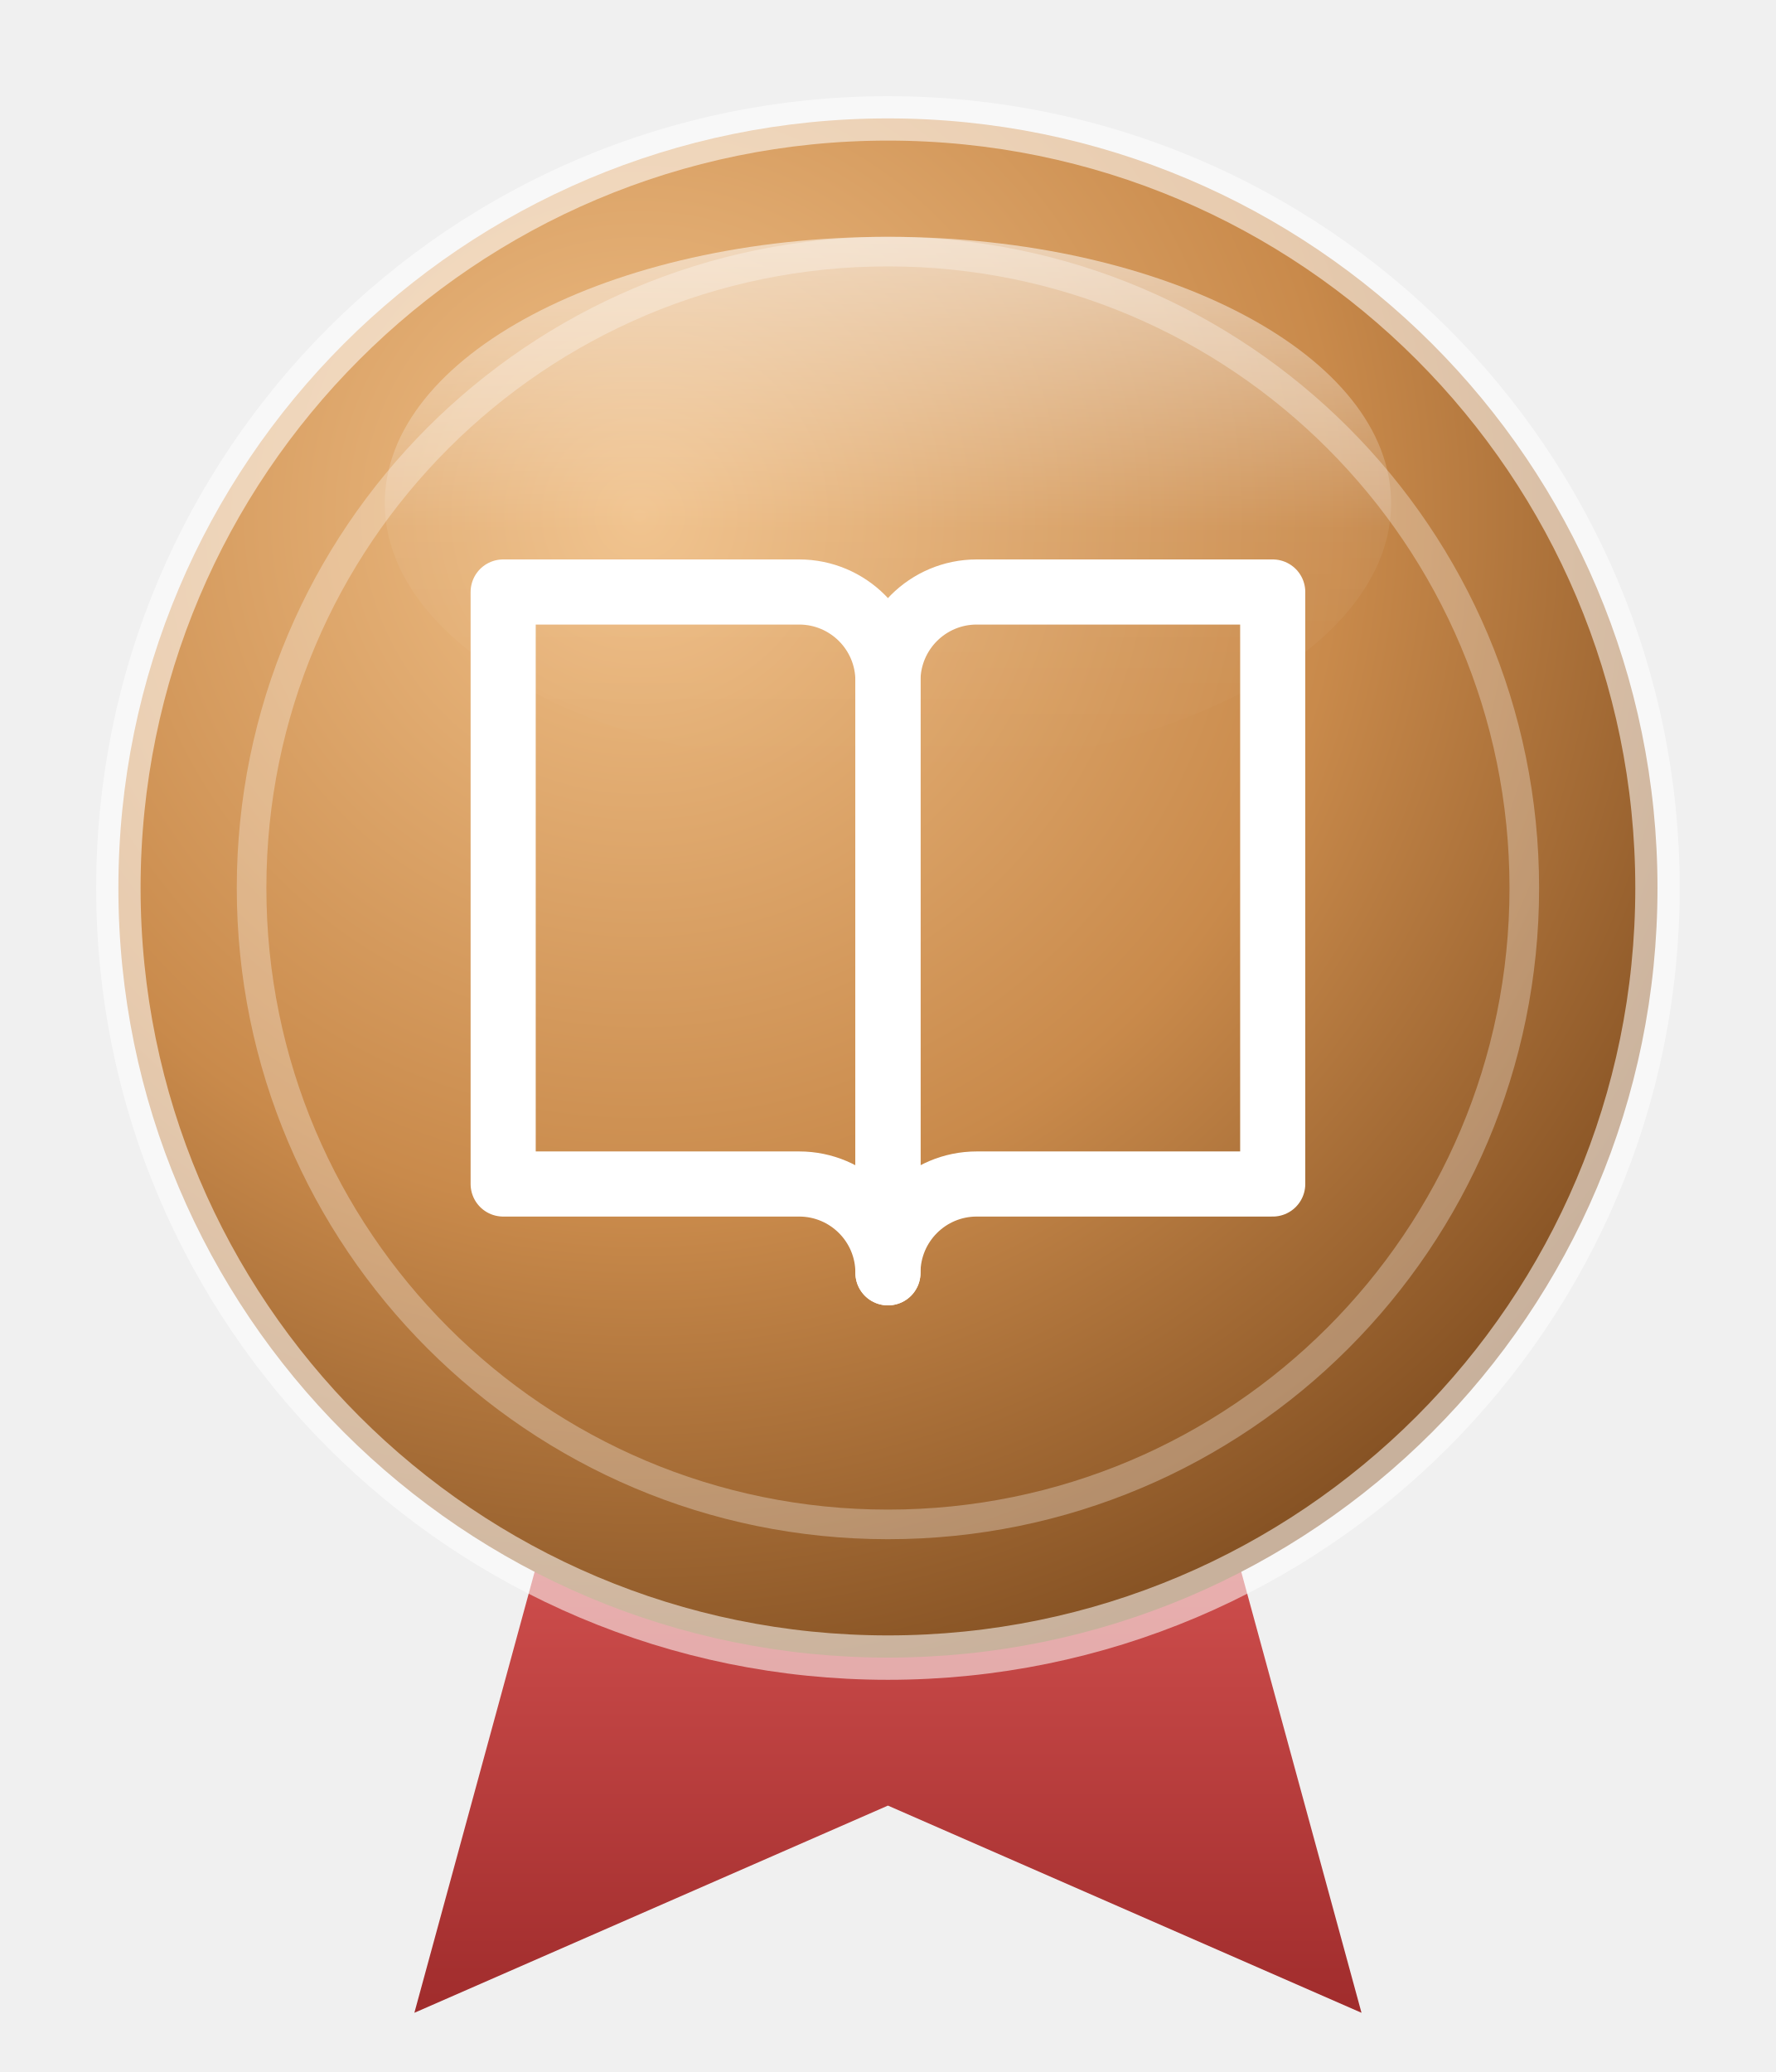
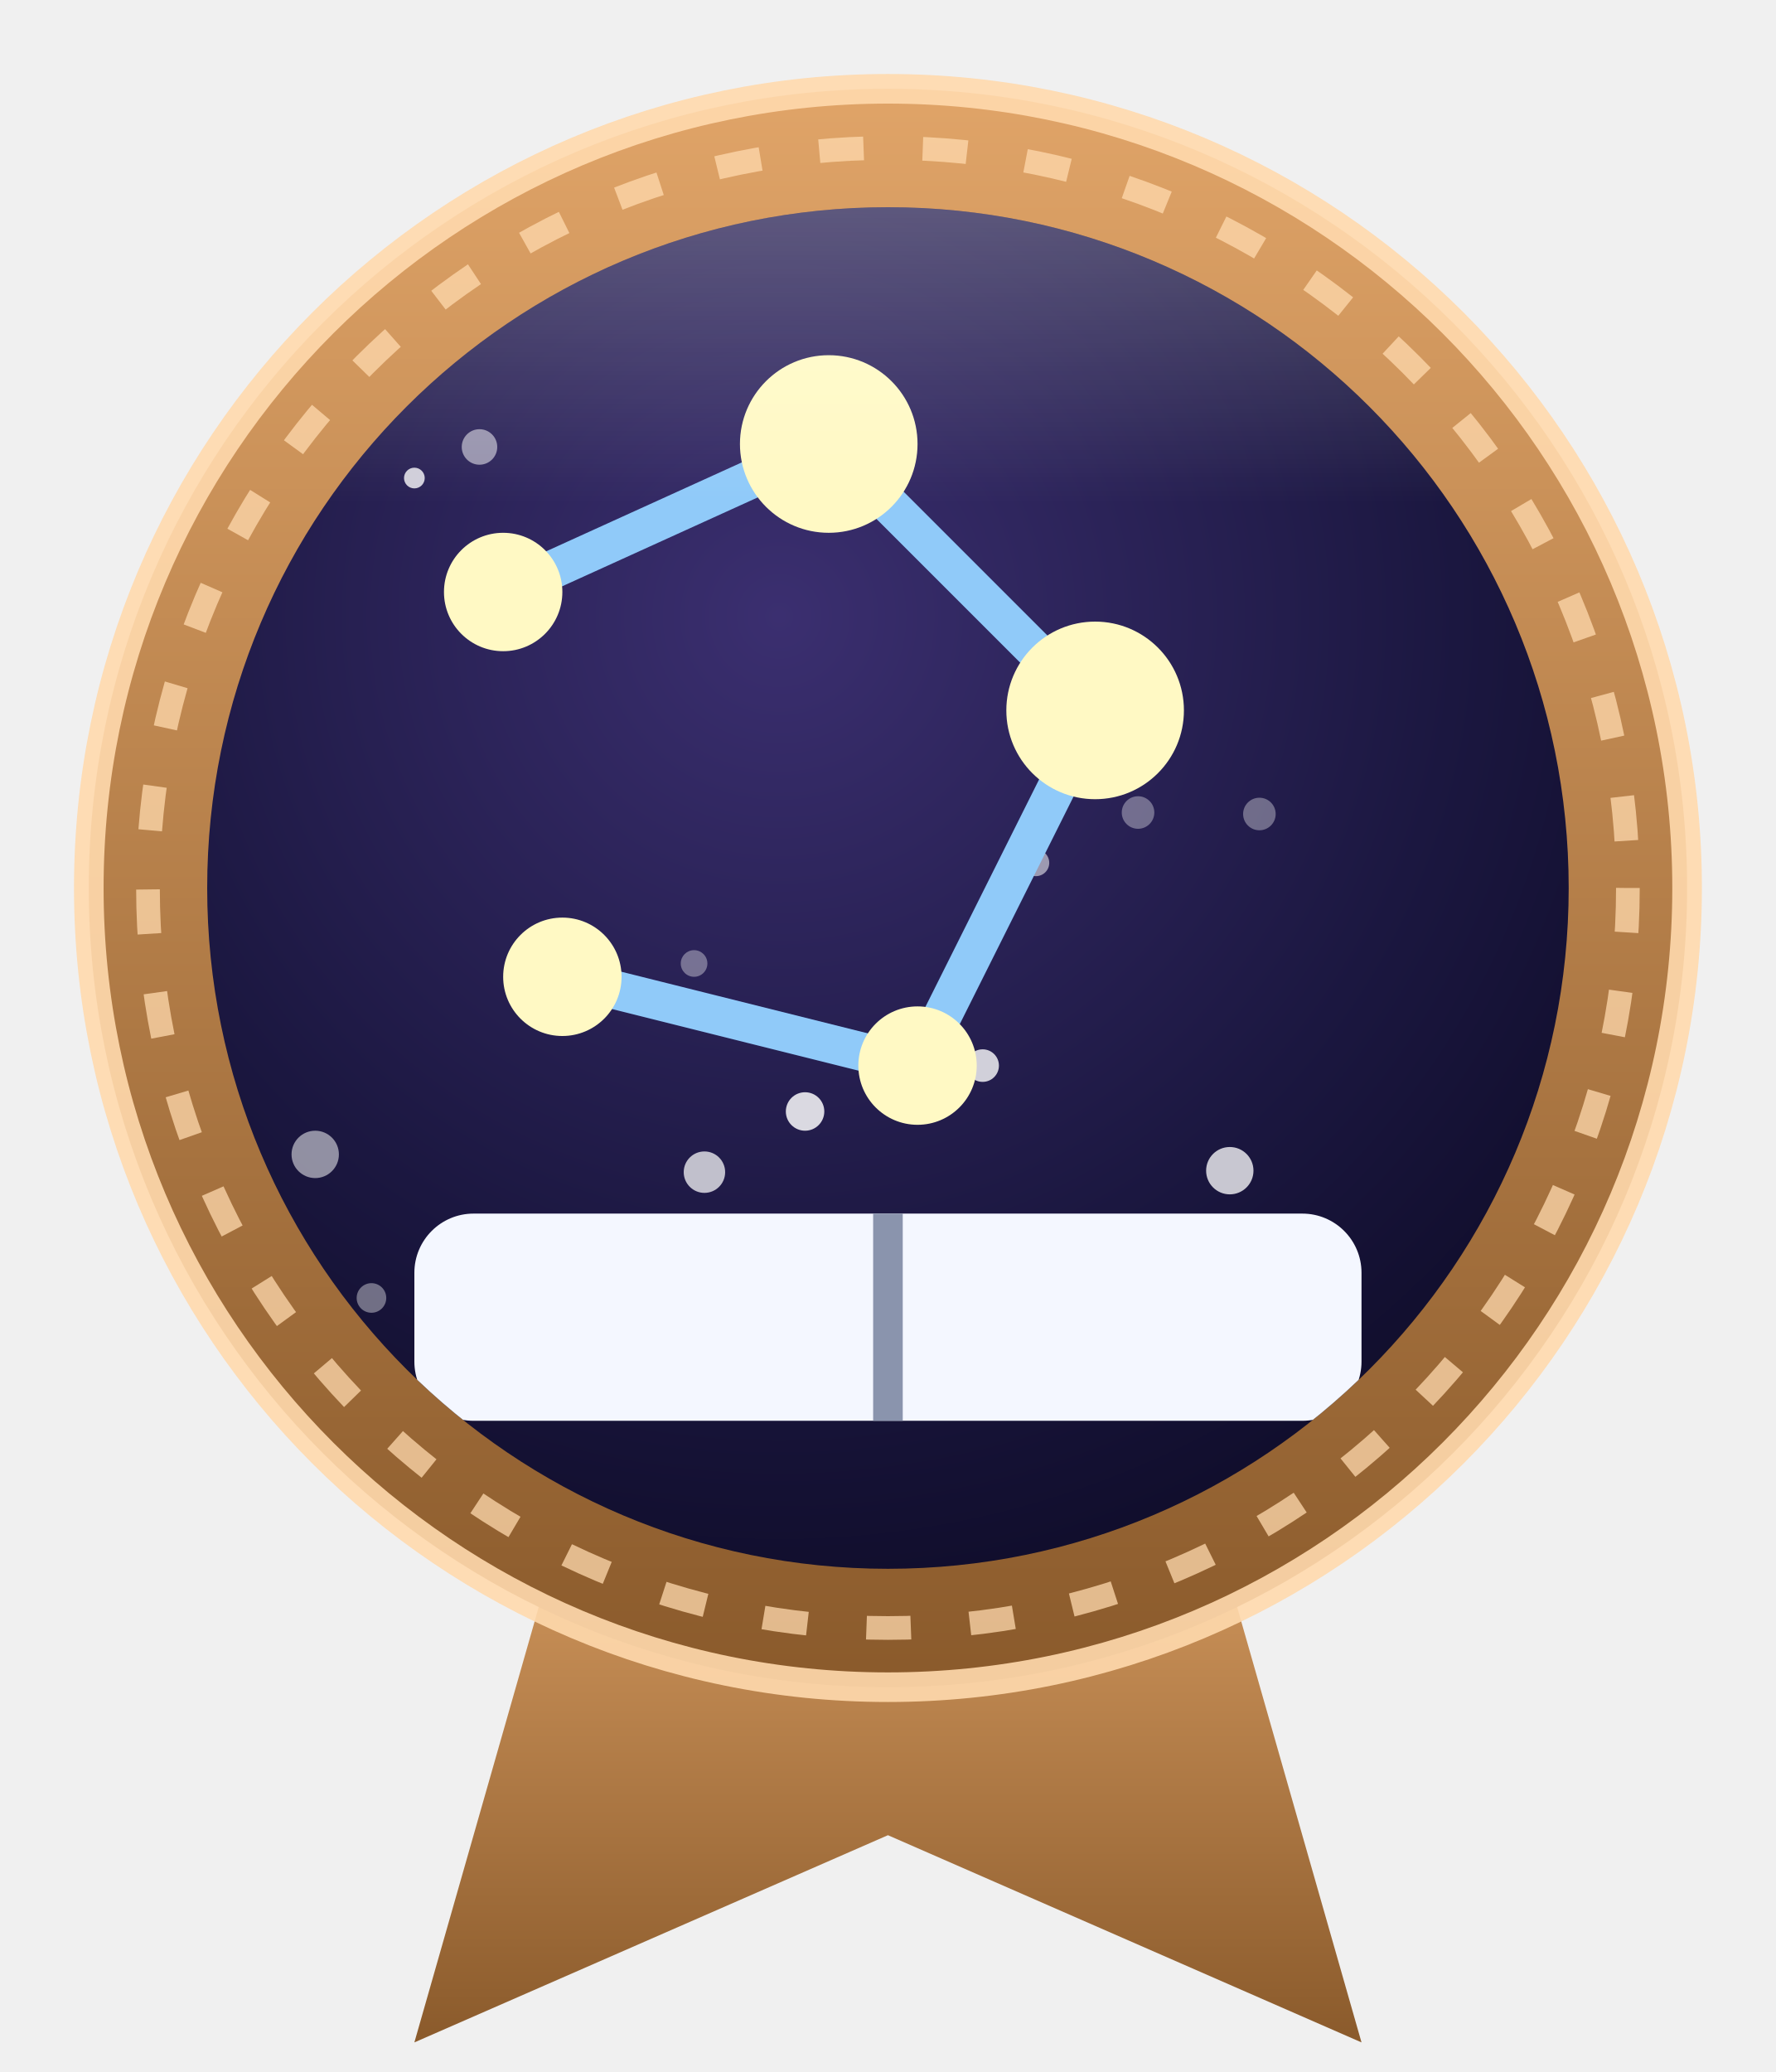
<svg xmlns="http://www.w3.org/2000/svg" viewBox="0 0 120 140" width="120" height="140" role="img">
  <defs>
-     <radialGradient id="b_first_mini_book_disc" cx="34%" cy="26%" r="82%">
-       <stop offset="0%" stop-color="#f0c088" />
-       <stop offset="55%" stop-color="#c98a4b" />
-       <stop offset="100%" stop-color="#7c4a1e" />
+     <radialGradient id="b_first_mini_book_sky" cx="42%" cy="30%" r="86%">
+       <stop offset="0%" stop-color="#3b2f70" />
+       <stop offset="58%" stop-color="#1b1740" />
+       <stop offset="100%" stop-color="#0a0820" />
    </radialGradient>
+     <linearGradient id="b_first_mini_book_ring" x1="0" y1="0" x2="0" y2="1">
+       <stop offset="0%" stop-color="#e0a468" />
+       <stop offset="100%" stop-color="#8a5a2b" />
+     </linearGradient>
    <linearGradient id="b_first_mini_book_sheen" x1="0" y1="0" x2="0" y2="1">
-       <stop offset="0%" stop-color="#fff" stop-opacity="0.55" />
-       <stop offset="55%" stop-color="#fff" stop-opacity="0.06" />
-       <stop offset="100%" stop-color="#fff" stop-opacity="0" />
+       <stop offset="0%" stop-color="#fff" stop-opacity="0.30" />
+       <stop offset="60%" stop-color="#fff" stop-opacity="0" />
    </linearGradient>
-     <linearGradient id="b_first_mini_book_rib" x1="0" y1="0" x2="0" y2="1">
-       <stop offset="0%" stop-color="#e35d5b" />
-       <stop offset="100%" stop-color="#a02c2c" />
-     </linearGradient>
+     <clipPath id="b_first_mini_book_disc">
+       <circle cx="60" cy="60" r="46" />
+     </clipPath>
  </defs>
-   <path d="M40 92 L28 136 L60 122 L92 136 L80 92 Z" fill="url(#b_first_mini_book_rib)" />
-   <circle cx="60" cy="60" r="52" fill="url(#b_first_mini_book_disc)" />
-   <circle cx="60" cy="60" r="52" fill="none" stroke="#fff" stroke-opacity="0.55" stroke-width="3" />
-   <circle cx="60" cy="60" r="43" fill="none" stroke="#fff" stroke-opacity="0.30" stroke-width="2" />
-   <g transform="translate(10,10) scale(1.0)" fill="none" stroke="#fff" stroke-width="4.4" stroke-linecap="round" stroke-linejoin="round">
-     <path d="M24 30 h20 a6 6 0 0 1 6 6 v40 a6 6 0 0 0-6-6 H24 Z" />
-     <path d="M76 30 H56 a6 6 0 0 0-6 6 v40 a6 6 0 0 1 6-6 h20 Z" />
+   <path d="M40 96 L28 138 L60 124 L92 138 L80 96 Z" fill="url(#b_first_mini_book_ring)" />
+   <circle cx="60" cy="60" r="54" fill="url(#b_first_mini_book_ring)" />
+   <circle cx="60" cy="60" r="54" fill="none" stroke="#ffd9ad" stroke-width="2" stroke-opacity="0.9" />
+   <circle cx="60" cy="60" r="50" fill="none" stroke="#ffd9ad" stroke-width="1.6" stroke-dasharray="3 4" stroke-opacity="0.75" />
+   <circle cx="60" cy="60" r="46" fill="url(#b_first_mini_book_sky)" />
+   <g clip-path="url(#b_first_mini_book_disc)">
+     <circle cx="46.9" cy="65.1" r="0.9" fill="#fff" opacity="0.36" />
+     <circle cx="85.1" cy="55.0" r="1.1" fill="#fff" opacity="0.35" />
+     <circle cx="76.9" cy="54.9" r="1.1" fill="#fff" opacity="0.35" />
+     <circle cx="74.9" cy="48.6" r="1.2" fill="#fff" opacity="0.37" />
+     <circle cx="75.8" cy="51.9" r="1.0" fill="#fff" opacity="0.40" />
+     <circle cx="21.3" cy="78.0" r="1.6" fill="#fff" opacity="0.52" />
+     <circle cx="72.6" cy="50.8" r="0.8" fill="#fff" opacity="0.47" />
+     <circle cx="66.4" cy="72.0" r="1.1" fill="#fff" opacity="0.79" />
+     <circle cx="36.0" cy="66.1" r="1.0" fill="#fff" opacity="0.58" />
+     <circle cx="83.1" cy="79.1" r="1.6" fill="#fff" opacity="0.76" />
+     <circle cx="54.4" cy="75.1" r="1.3" fill="#fff" opacity="0.83" />
+     <circle cx="25.1" cy="87.7" r="1.0" fill="#fff" opacity="0.39" />
+     <circle cx="47.6" cy="79.2" r="1.4" fill="#fff" opacity="0.72" />
+     <circle cx="32.4" cy="30.2" r="1.2" fill="#fff" opacity="0.51" />
+     <circle cx="28.0" cy="32.3" r="0.7" fill="#fff" opacity="0.78" />
+     <circle cx="70.0" cy="58.3" r="0.9" fill="#fff" opacity="0.54" />
+     <g>
+       <polyline points="34,40 56,30 74,48 62,72 38,66" fill="none" stroke="#90caf9" stroke-width="2.6" stroke-linecap="round" stroke-linejoin="round" />
+       <circle cx="34" cy="40" r="4" fill="#fff9c4" />
+       <circle cx="56" cy="30" r="6" fill="#fff9c4" />
+       <circle cx="74" cy="48" r="6" fill="#fff9c4" />
+       <circle cx="62" cy="72" r="4" fill="#fff9c4" />
+       <circle cx="38" cy="66" r="4" fill="#fff9c4" />
+       <rect x="28" y="82" width="64" height="14" rx="4" fill="#f4f7ff" />
+       <line x1="60" y1="82" x2="60" y2="96" stroke="#8a94ad" stroke-width="2" />
+     </g>
+     <ellipse cx="60" cy="30" rx="40" ry="20" fill="url(#b_first_mini_book_sheen)" />
  </g>
-   <ellipse cx="60" cy="34" rx="34" ry="18" fill="url(#b_first_mini_book_sheen)" />
</svg>
